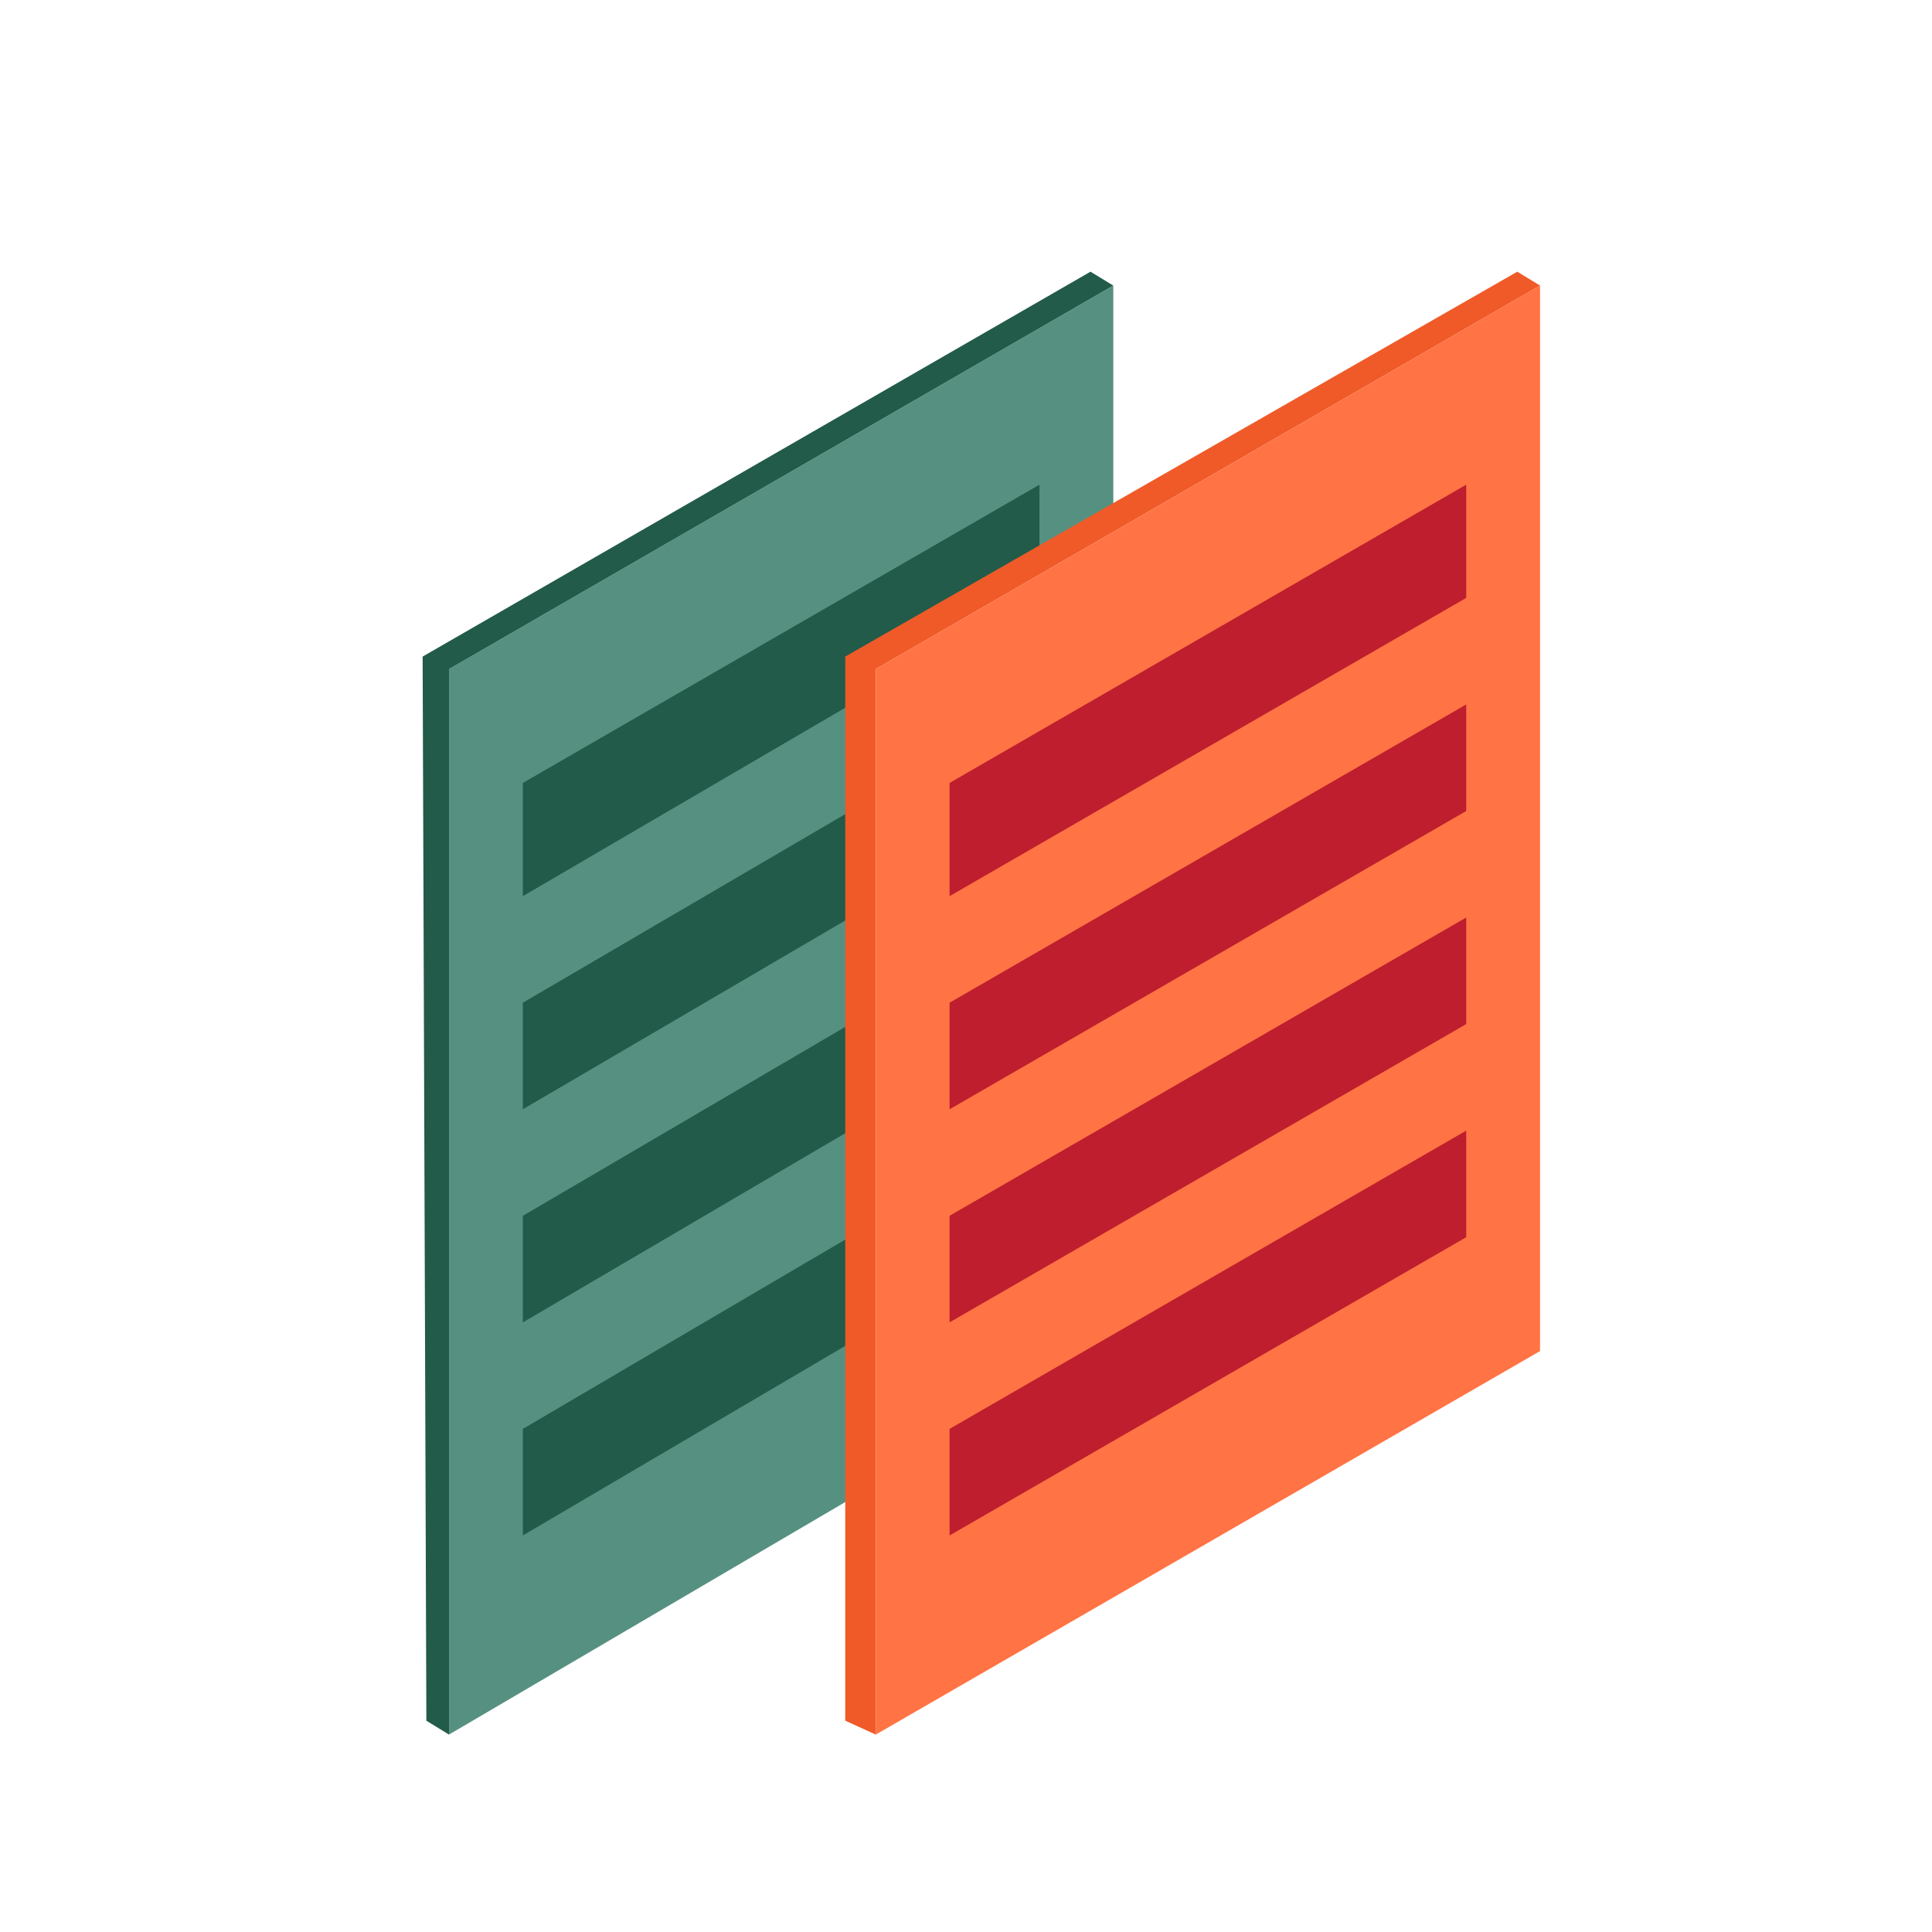
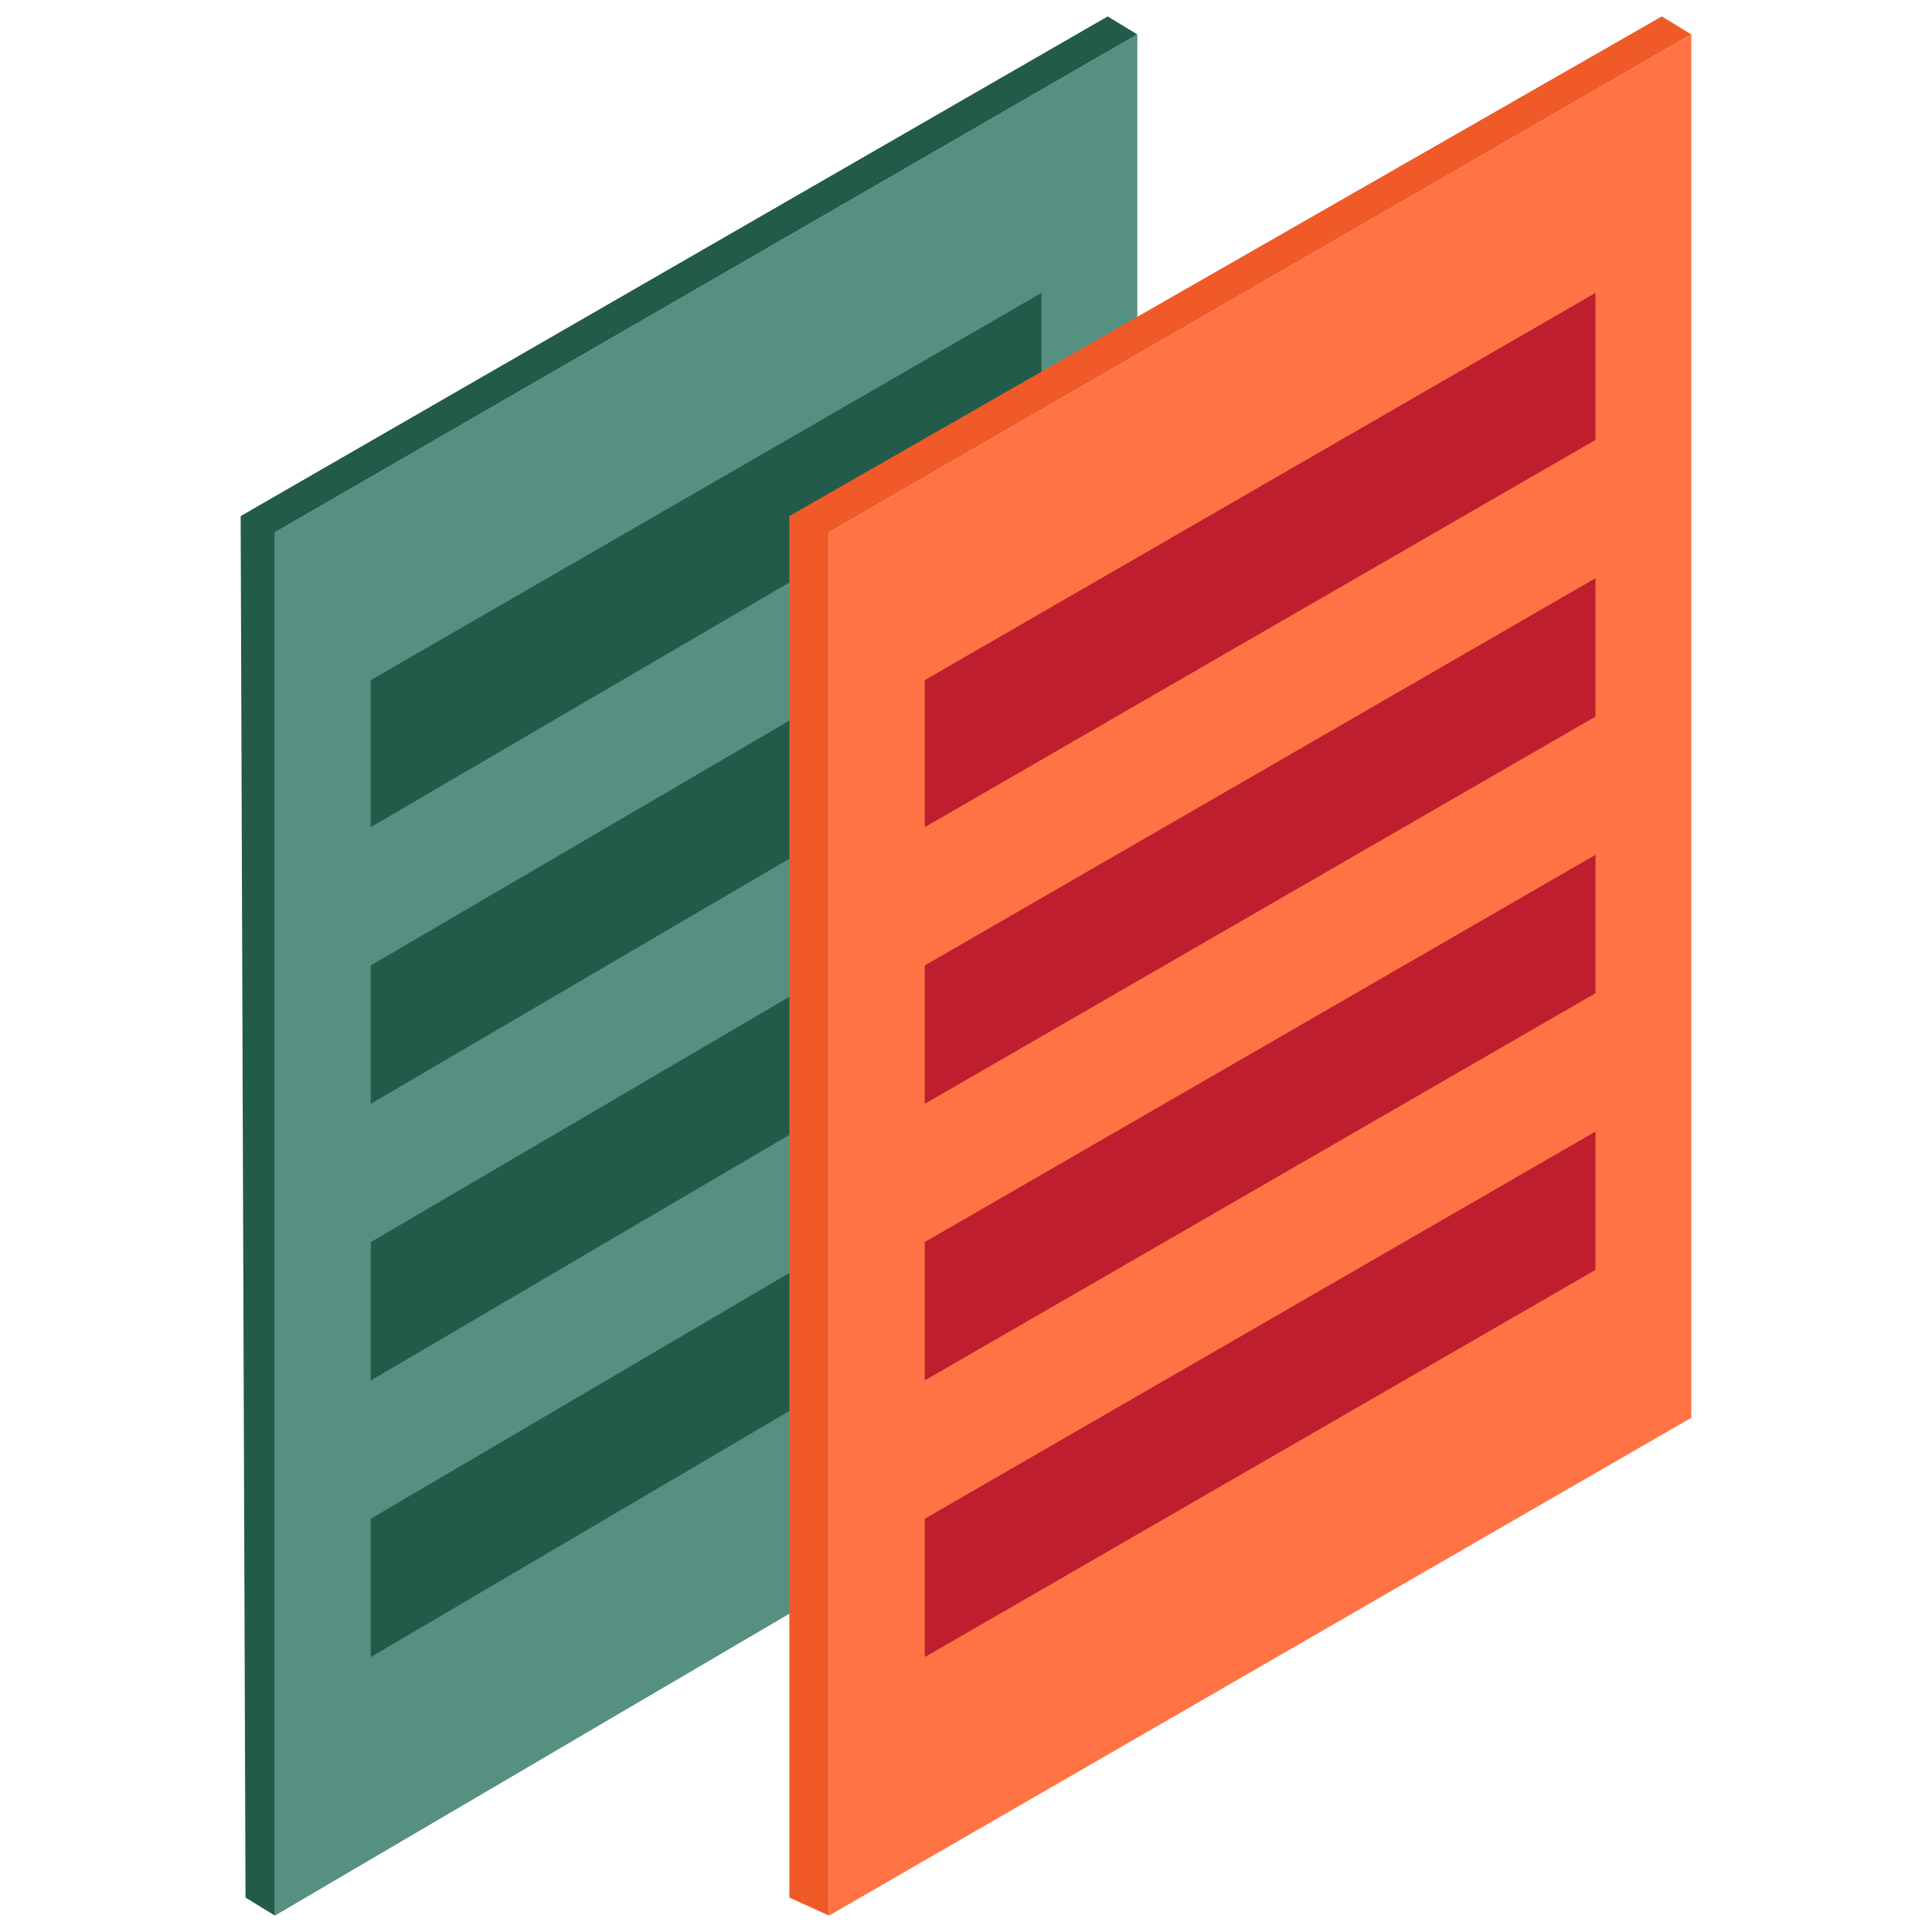
<svg xmlns="http://www.w3.org/2000/svg" version="1.1" id="Uploaded to svgrepo.com" x="0px" y="0px" width="32px" height="32px" viewBox="0 0 32 32" style="enable-background:new 0 0 32 32;" xml:space="preserve">
-   <style type="text/css">
+   <defs id="defs3" />
+   <style type="text/css" id="style1">
	.isometric_zeven{fill:#FF7344;}
	.isometric_acht{fill:#F05A28;}
	.isometric_negen{fill:#BE1E2D;}
	.isometric_twaalf{fill:#569080;}
	.isometric_dertien{fill:#225B49;}
	.st0{fill:#7BD6C4;}
	.st1{fill:#72C0AB;}
	.st2{fill:#F29227;}
	.st3{fill:#225B49;}
	.st4{fill:#F28103;}
	.st5{fill:#F8F7C5;}
	.st6{fill:#BE1E2D;}
	.st7{fill:#AD9A74;}
	.st8{fill:#F2D76C;}
	.st9{fill:#F5DF89;}
	.st10{fill:#80CCBE;}
</style>
-   <g>
-     <polygon class="isometric_twaalf" points="14.492,10.875 18.44,8.64 18.44,4.73 7.437,11.082 7.437,28.73 14.492,24.59  " />
-     <path class="isometric_dertien" d="M7.437,11.082V28.73L7.062,28.5L7,10.875L18.062,4.5l0.377,0.23L7.437,11.082z M17.217,9.344   V8.028l-8.557,4.94v1.875l5.832-3.408v-0.561L17.217,9.344z M8.66,16.608v1.765l5.832-3.415v-1.761L8.66,16.608z M8.66,20.138   v1.765l5.832-3.422v-1.761L8.66,20.138z M8.66,23.667v1.765l5.832-3.429v-1.761L8.66,23.667z" />
-     <polygon class="isometric_acht" points="25.508,4.73 25.131,4.5 14,10.875 14,28.5 14.506,28.73 14.506,11.082  " />
-     <polygon class="isometric_zeven" points="14.506,11.082 14.506,28.73 25.508,22.378 25.508,4.73  " />
-     <path class="isometric_negen" d="M24.285,9.903l-8.557,4.94v-1.875l8.557-4.94V9.903z M24.285,11.668l-8.557,4.94v1.765l8.557-4.94   V11.668z M24.285,15.197l-8.557,4.94v1.765l8.557-4.94V15.197z M24.285,18.727l-8.557,4.94v1.765l8.557-4.94V18.727z" />
+   <g id="g3">
+     <g id="g4" transform="matrix(1.298256,0,0,1.298256,-5.101848,-5.570519)">
+       <polygon class="isometric_twaalf" points="7.437,11.082 7.437,28.73 14.492,24.59 14.492,10.875 18.44,8.64 18.44,4.73 " id="polygon1" />
+       <path class="isometric_dertien" d="M 7.437,11.082 V 28.73 L 7.062,28.5 7,10.875 18.062,4.5 18.439,4.73 Z m 9.78,-1.738 V 8.028 l -8.557,4.94 v 1.875 l 5.832,-3.408 V 10.874 Z M 8.66,16.608 v 1.765 l 5.832,-3.415 v -1.761 z m 0,3.53 v 1.765 l 5.832,-3.422 V 16.72 Z m 0,3.529 v 1.765 l 5.832,-3.429 v -1.761 z" id="path1" />
+       <polygon class="isometric_acht" points="14,28.5 14.506,28.73 14.506,11.082 25.508,4.73 25.131,4.5 14,10.875 " id="polygon2" />
+       <polygon class="isometric_zeven" points="25.508,4.73 14.506,11.082 14.506,28.73 25.508,22.378 " id="polygon3" />
+       <path class="isometric_negen" d="m 24.285,9.903 -8.557,4.94 v -1.875 l 8.557,-4.94 z m 0,1.765 -8.557,4.94 v 1.765 l 8.557,-4.94 z m 0,3.529 -8.557,4.94 v 1.765 l 8.557,-4.94 z m 0,3.53 -8.557,4.94 v 1.765 l 8.557,-4.94 z" id="path3" />
+     </g>
  </g>
</svg>
